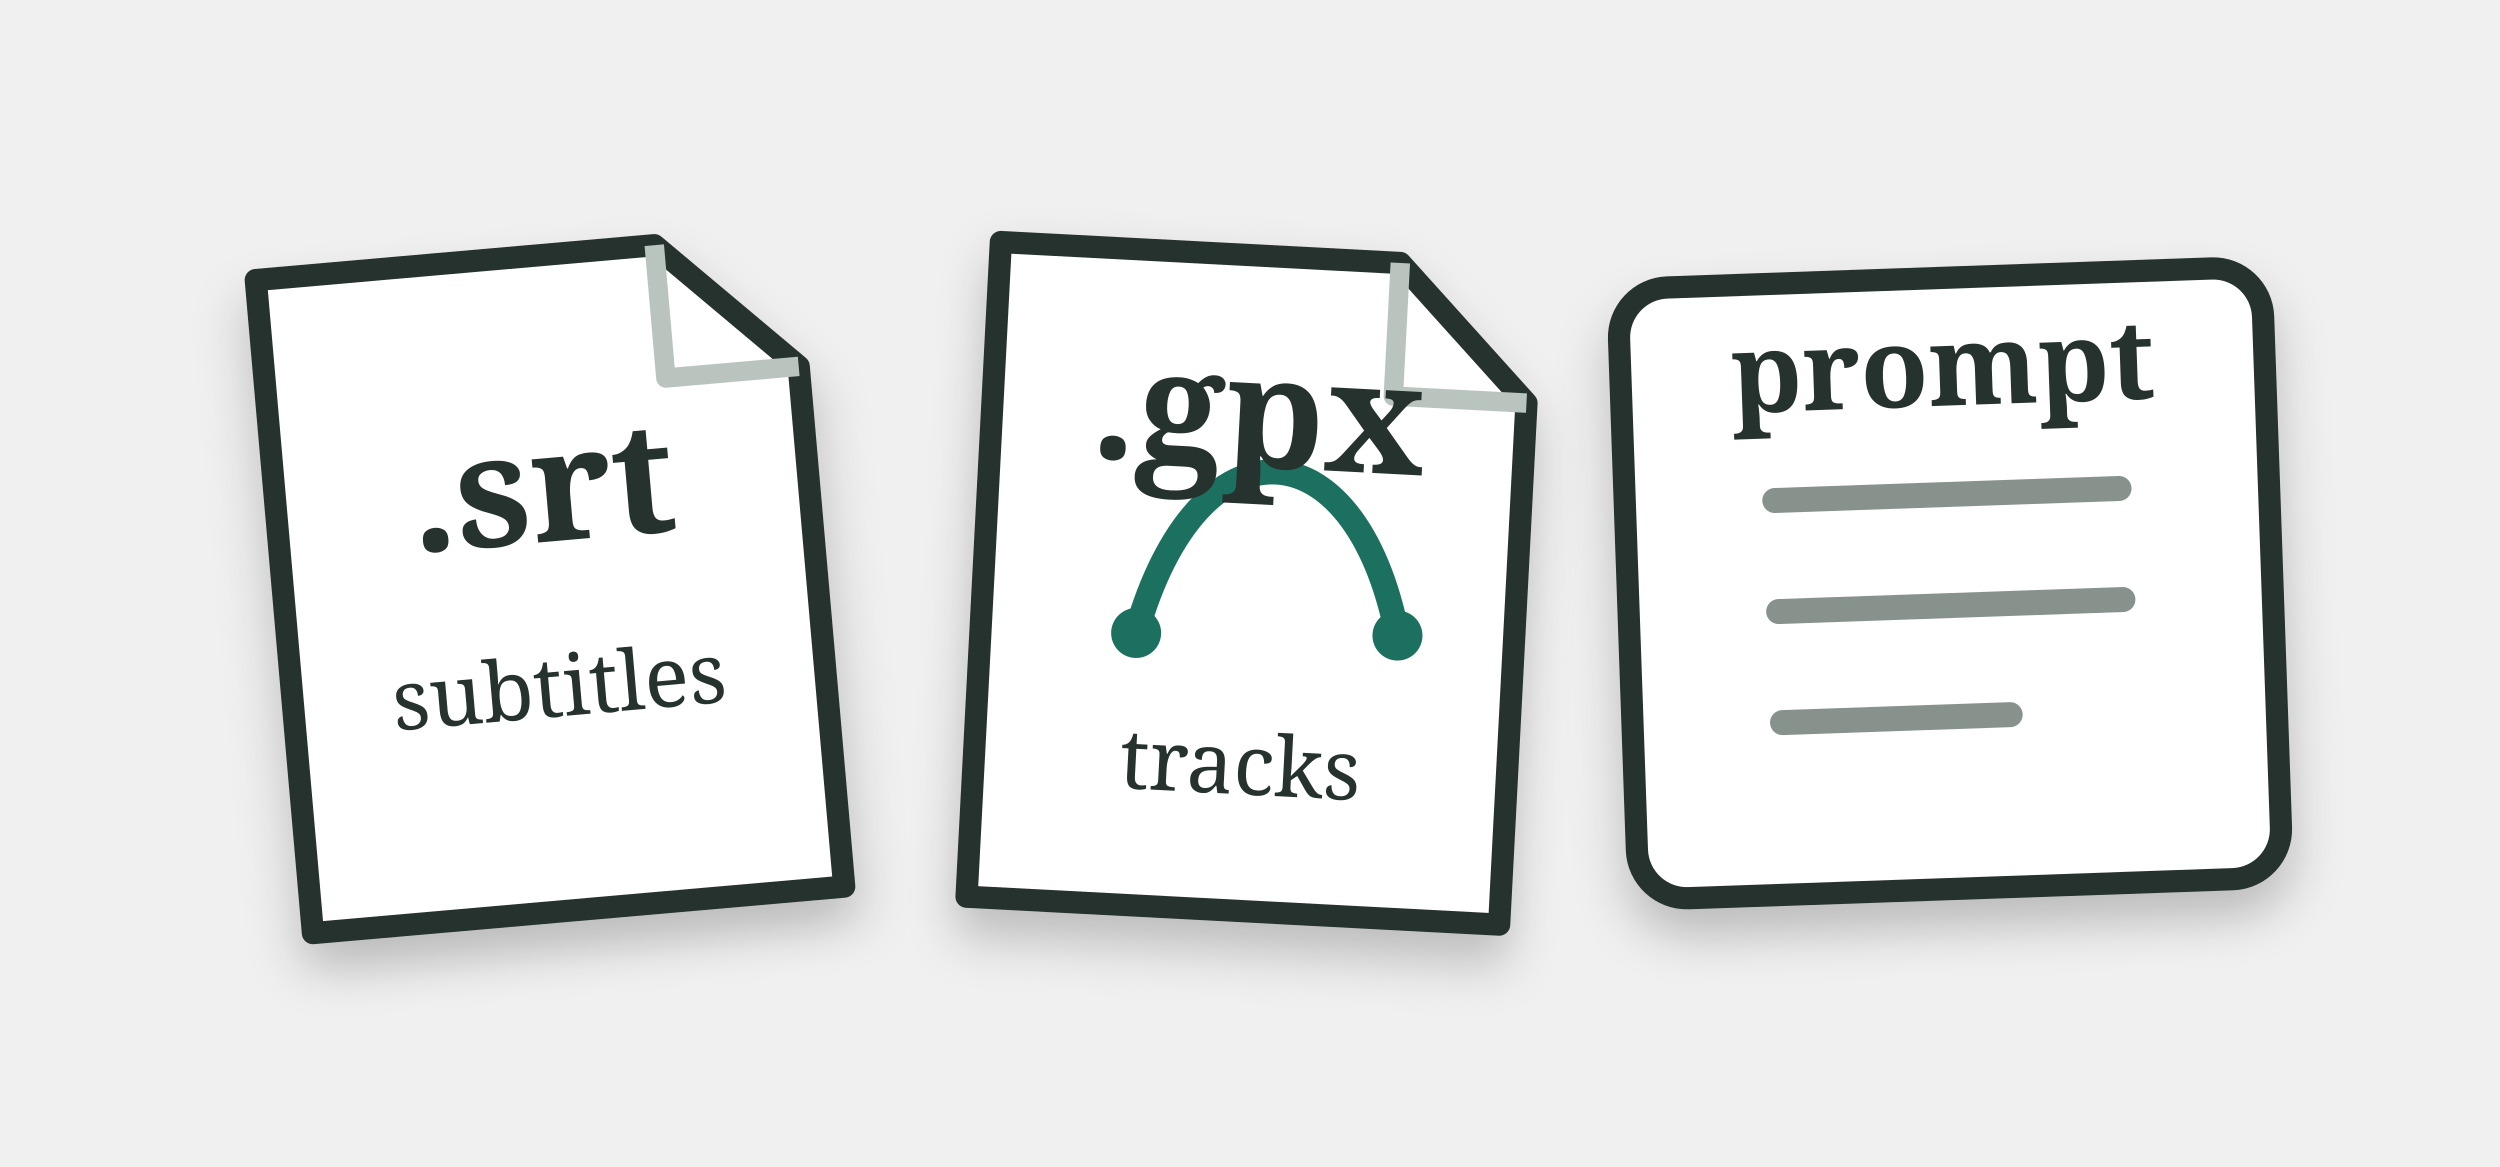
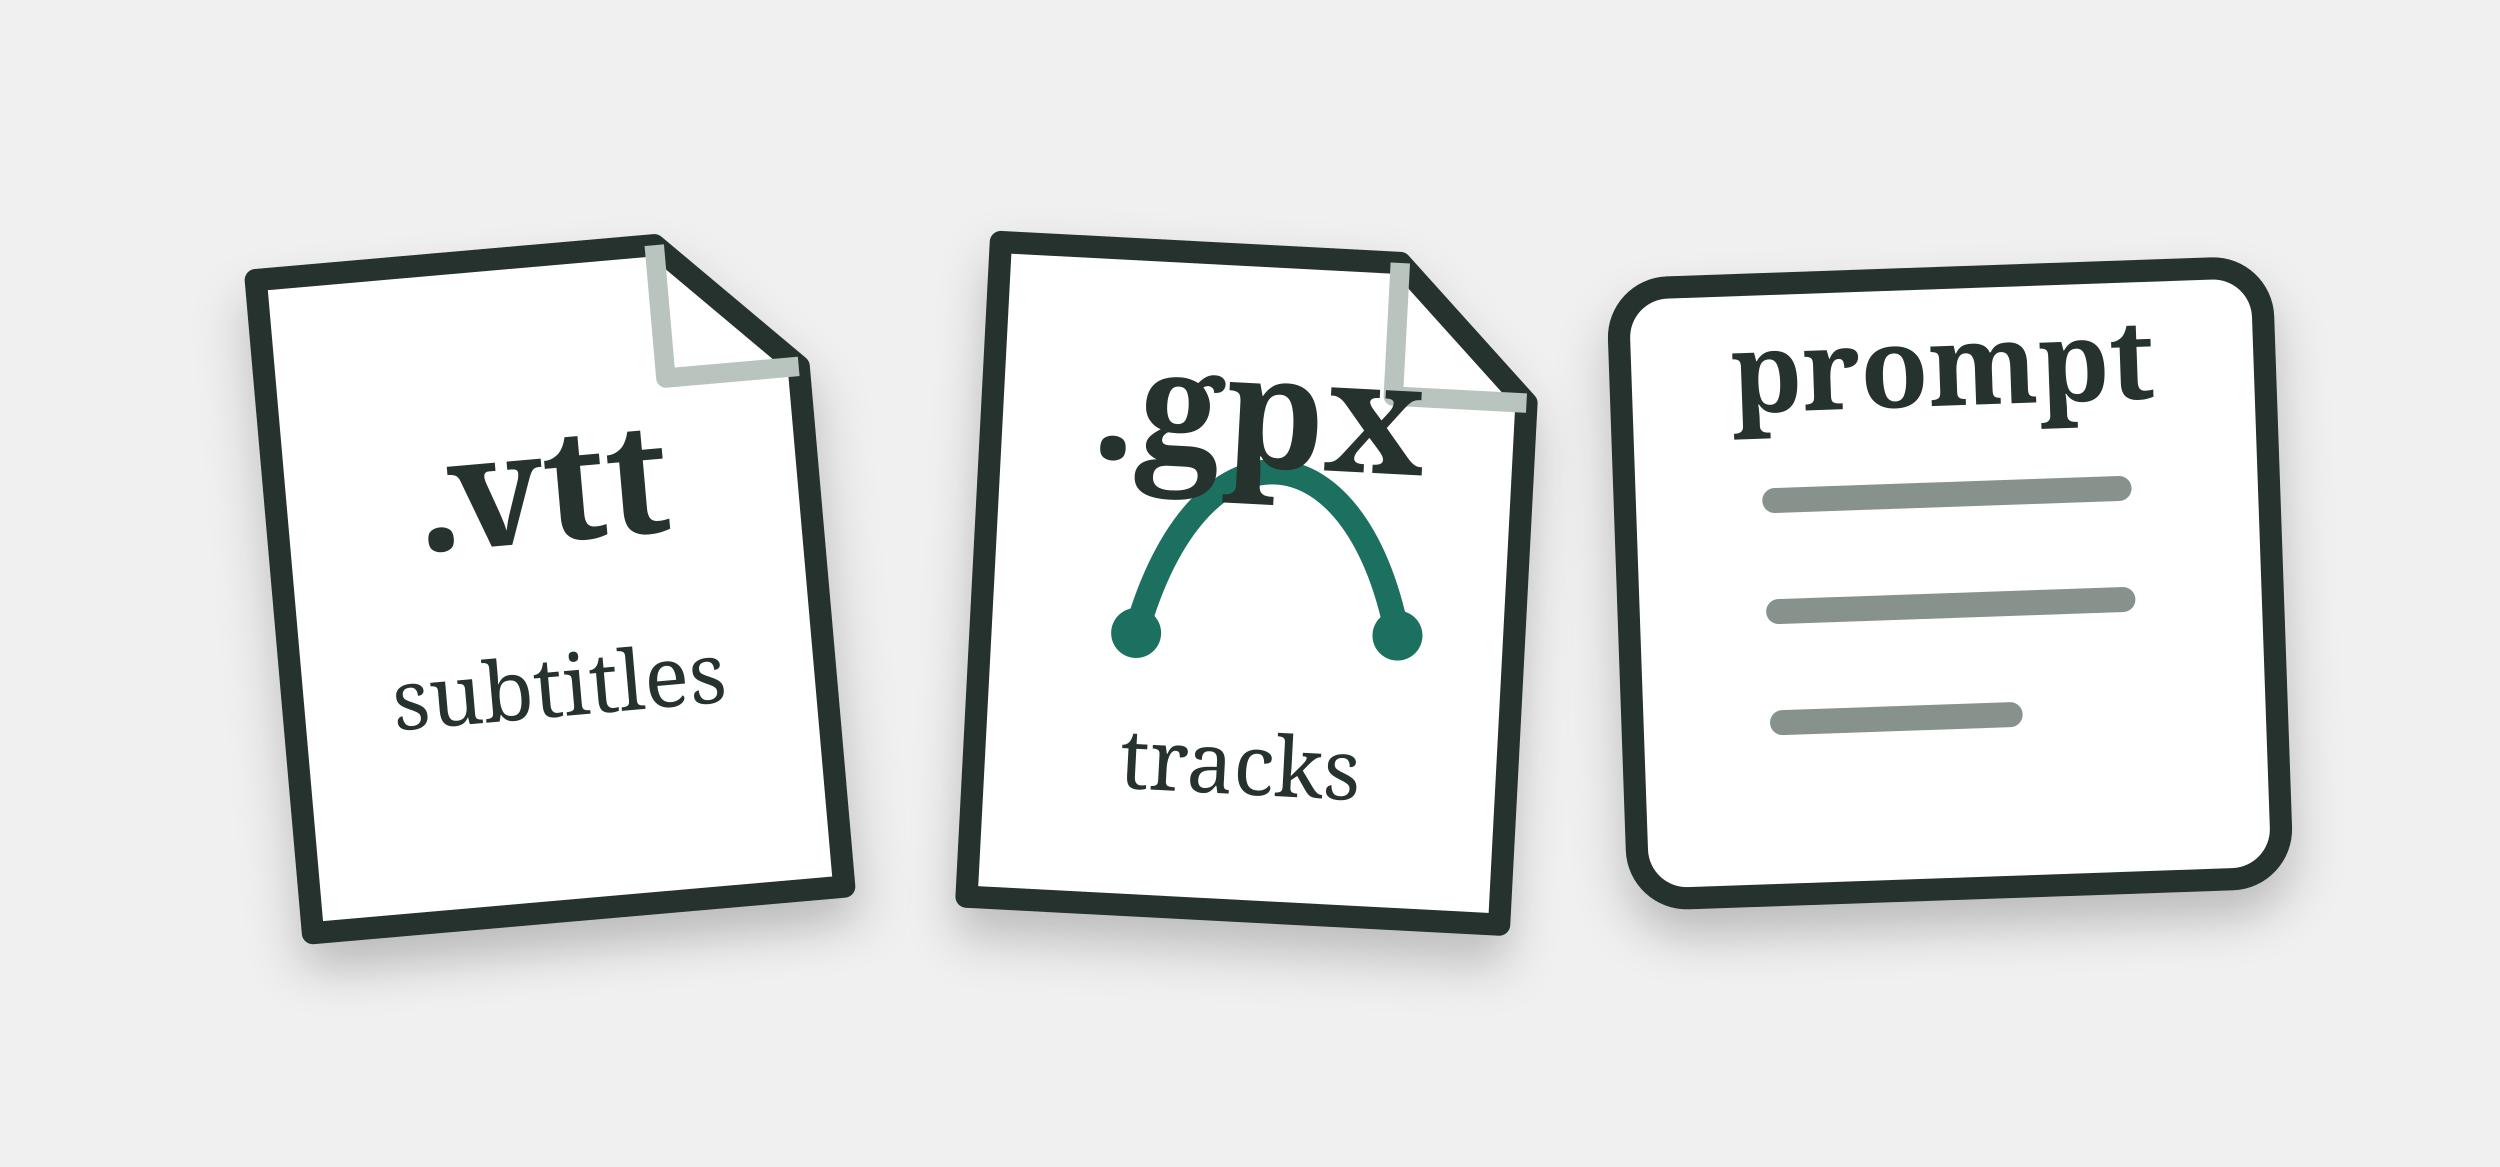
<svg xmlns="http://www.w3.org/2000/svg" viewBox="0 0 900 420" role="img" aria-labelledby="title desc">
  <defs>
    <filter id="shadow" x="-10%" y="-10%" width="120%" height="130%">
      <feDropShadow dx="0" dy="10" stdDeviation="9" flood-color="#000" flood-opacity="0.22" />
    </filter>
  </defs>
  <g font-family="Georgia, serif" fill="#28312d" text-anchor="middle">
    <g transform="translate(198 210) rotate(-5)" filter="url(#shadow)">
      <path d="M-96-118H48l48 48v188H-96z" fill="#fff" stroke="#28312d" stroke-width="8" stroke-linejoin="round" />
      <path d="M48-118v48h48" fill="none" stroke="#b9c4bf" stroke-width="7" stroke-linejoin="round" />
-       <text y="-15" font-size="56" font-weight="700">.srt</text>
+       <text y="-15" font-size="56" font-weight="700">.vtt</text>
      <text y="48" font-size="30">subtitles</text>
    </g>
    <g transform="translate(450 210) rotate(3)" filter="url(#shadow)">
      <path d="M-96-118H48l48 48v188H-96z" fill="#fff" stroke="#28312d" stroke-width="8" stroke-linejoin="round" />
      <path d="M48-118v48h48" fill="none" stroke="#b9c4bf" stroke-width="7" stroke-linejoin="round" />
      <path d="M-40 20c18-80 75-80 94-4" fill="none" stroke="#1f6f5e" stroke-width="9" stroke-linecap="round" />
      <circle cx="-40" cy="20" r="9" fill="#1f6f5e" />
      <circle cx="54" cy="16" r="9" fill="#1f6f5e" />
      <text y="-42" font-size="56" font-weight="700">.gpx</text>
      <text y="76" font-size="30">tracks</text>
    </g>
    <g transform="translate(702 210) rotate(-2)" filter="url(#shadow)">
      <rect x="-116" y="-110" width="232" height="220" rx="18" fill="#fff" stroke="#28312d" stroke-width="8" />
      <path d="M-62-32h124M-62 8h124M-62 48h82" stroke="#87928d" stroke-width="9" stroke-linecap="round" />
      <text y="-64" font-size="40" font-weight="700">prompt</text>
    </g>
  </g>
</svg>
